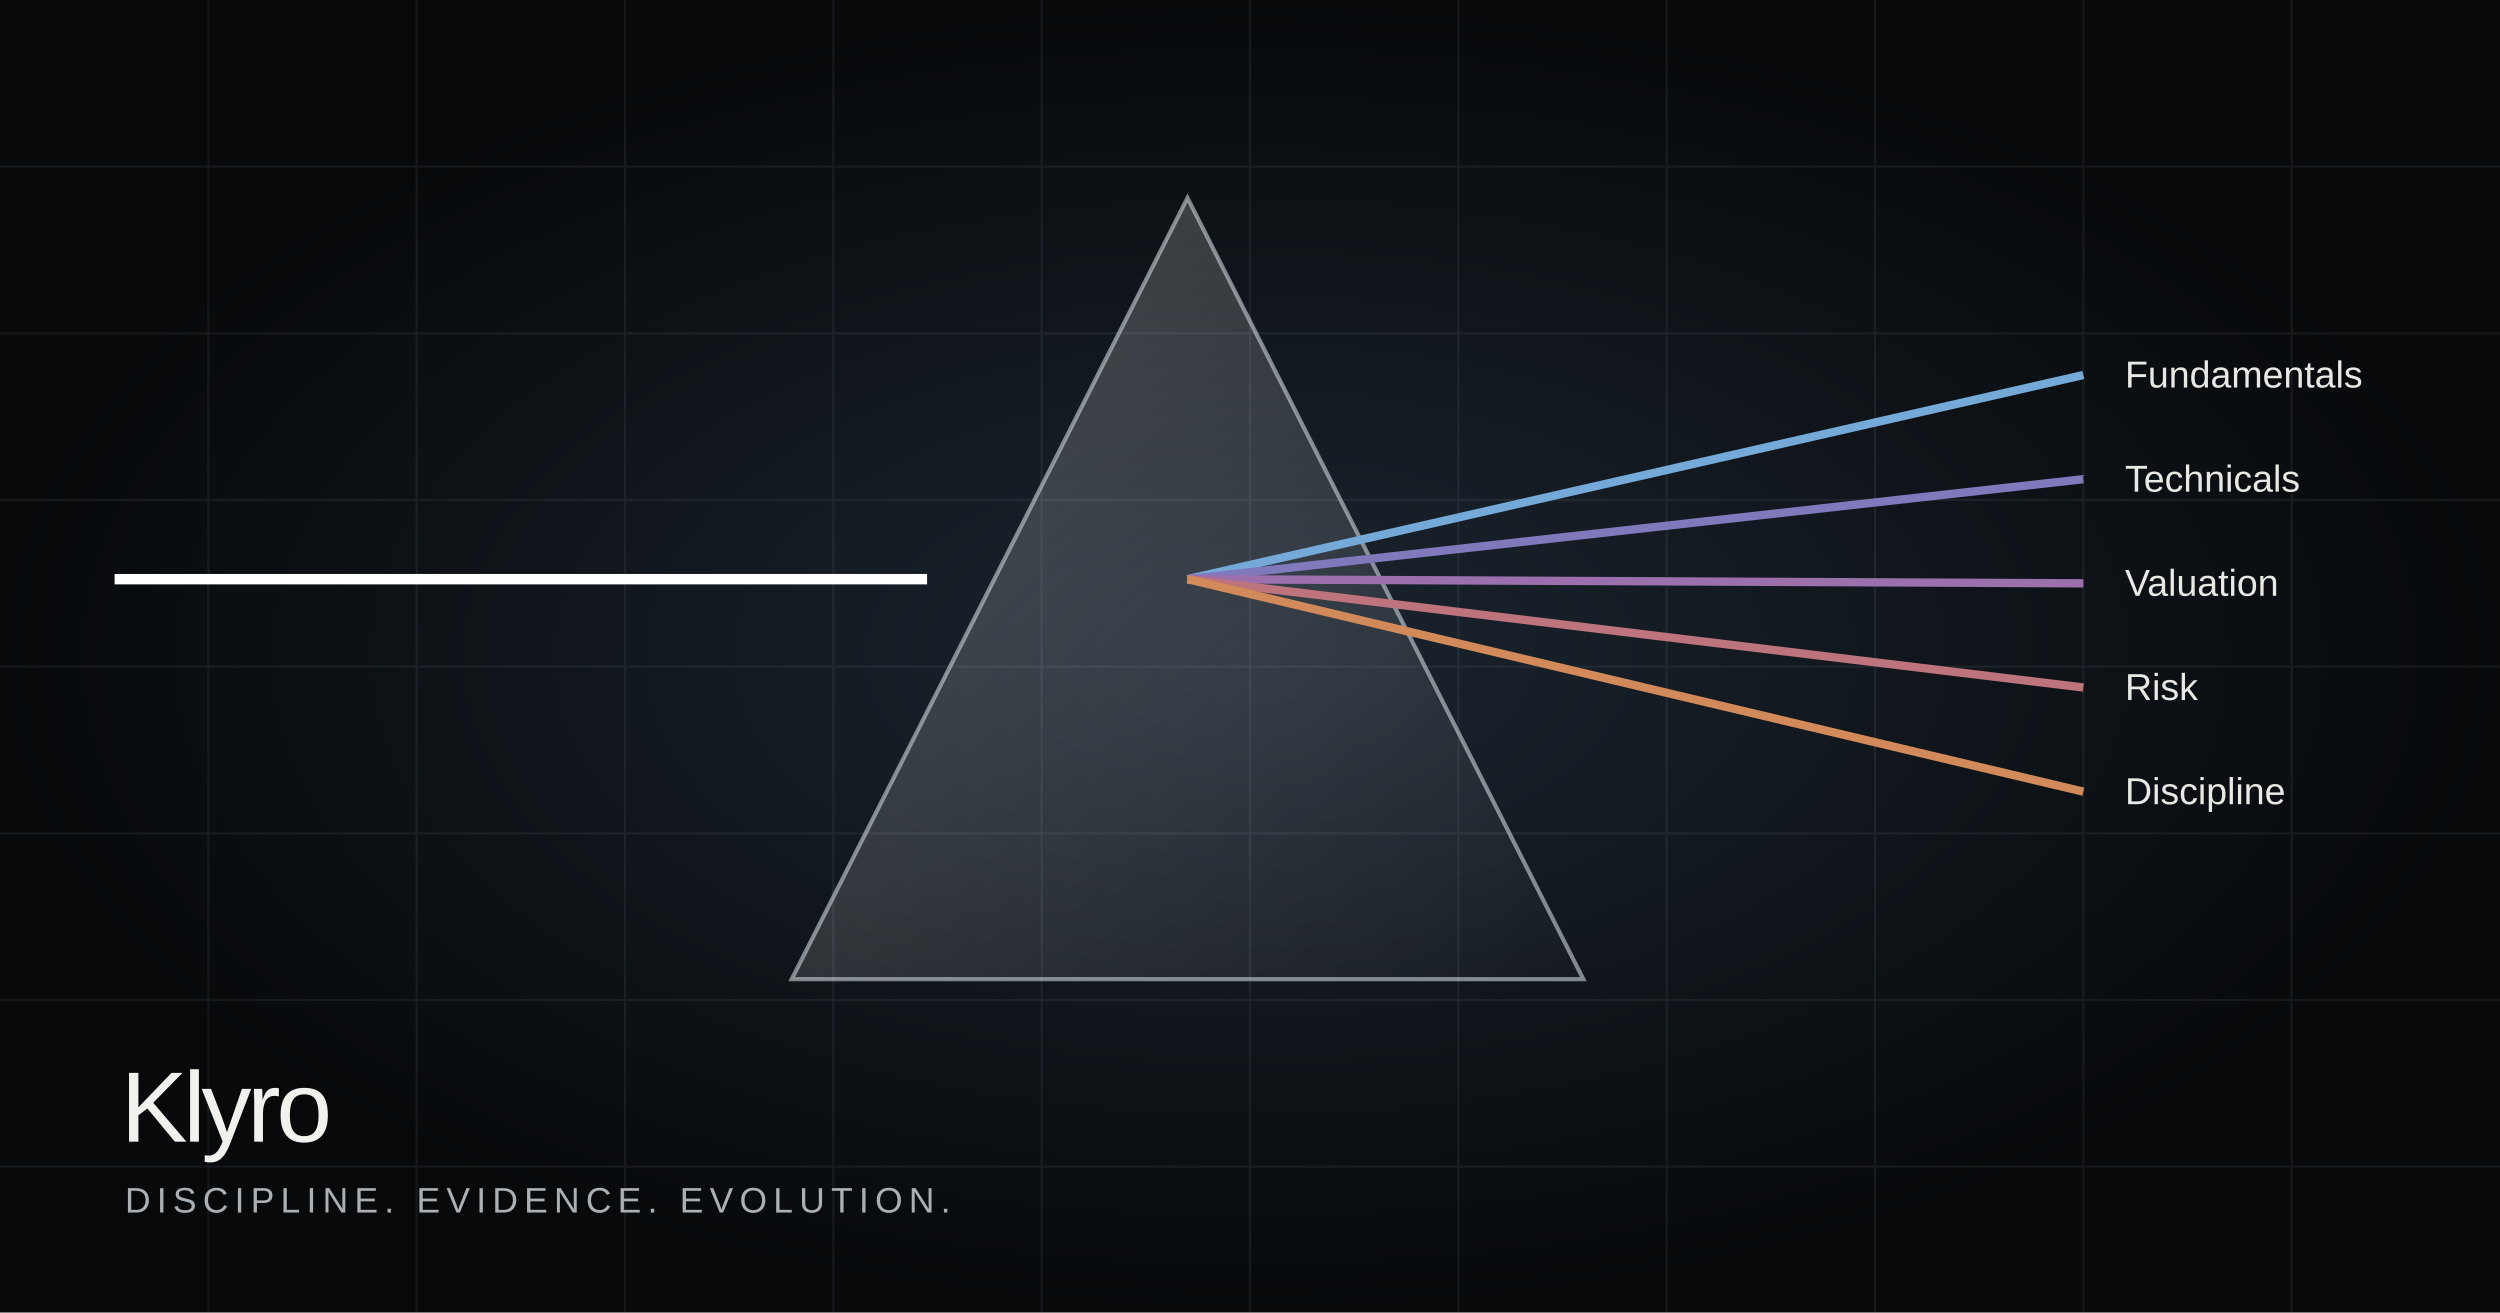
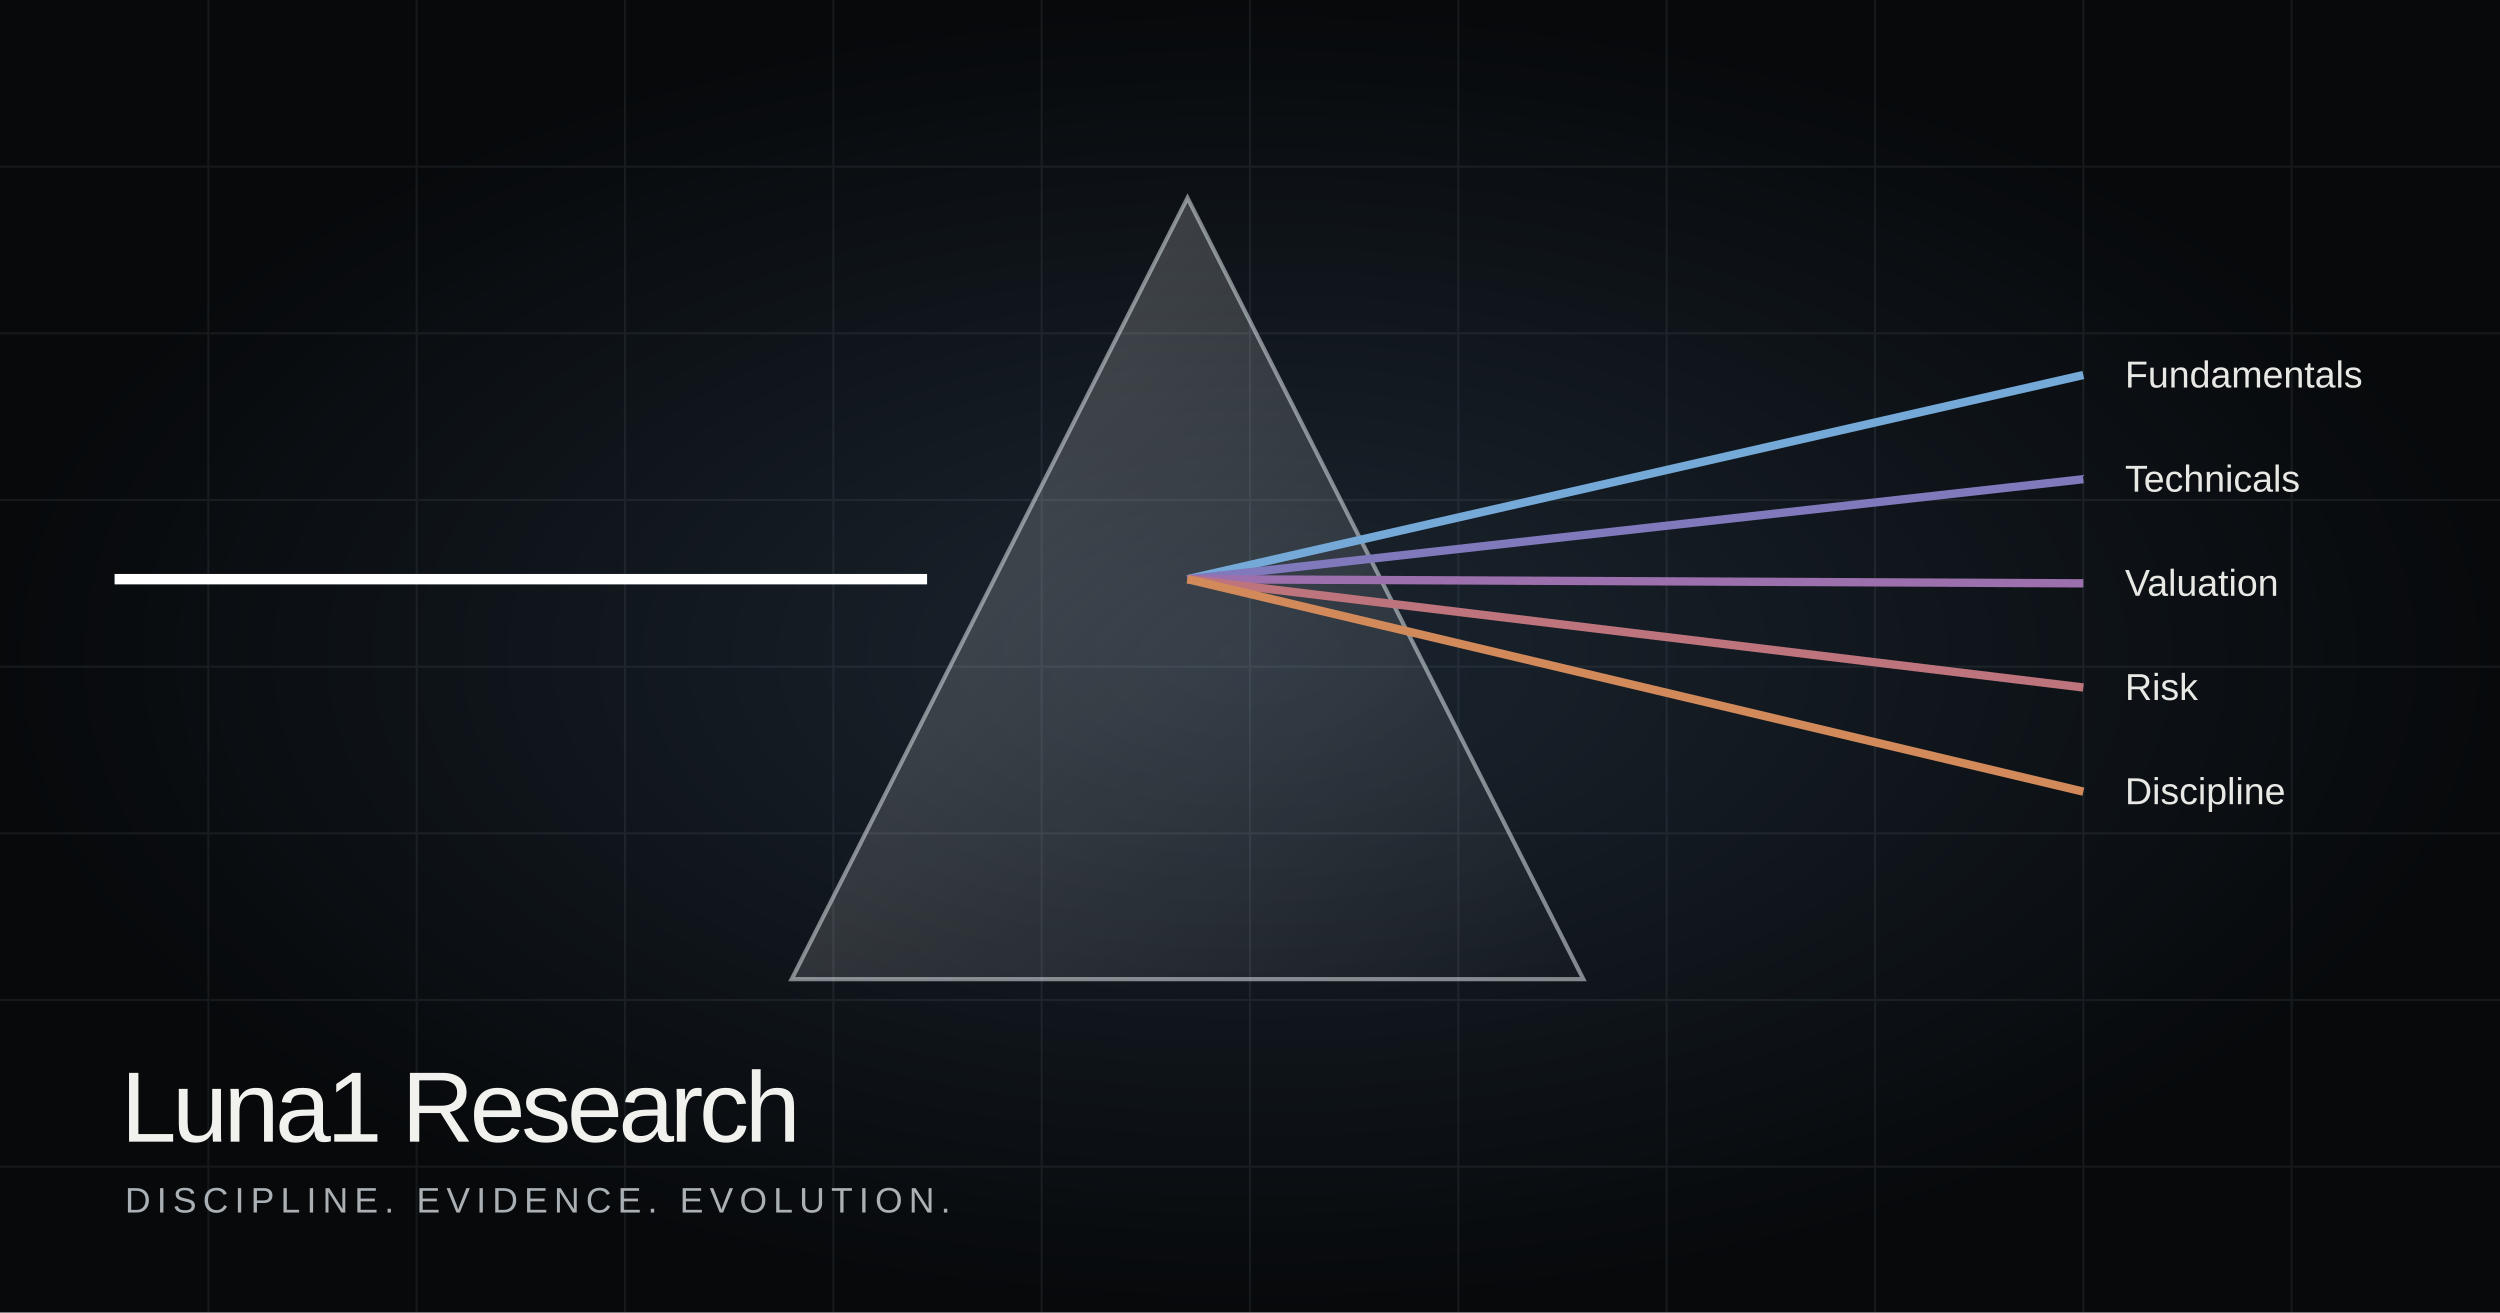
<svg xmlns="http://www.w3.org/2000/svg" width="1200" height="630" viewBox="0 0 1200 630">
  <defs>
    <radialGradient id="bg">
      <stop stop-color="#1b2530" />
      <stop offset="1" stop-color="#07090b" />
    </radialGradient>
    <linearGradient id="glass" x1="0" y1="0" x2="1" y2="1">
      <stop stop-color="#fff" stop-opacity=".25" />
      <stop offset="1" stop-color="#fff" stop-opacity=".02" />
    </linearGradient>
  </defs>
  <rect width="1200" height="630" fill="url(#bg)" />
  <g opacity=".12" stroke="#81909c">
    <path d="M0 80h1200M0 160h1200M0 240h1200M0 320h1200M0 400h1200M0 480h1200M0 560h1200" />
    <path d="M100 0v630M200 0v630M300 0v630M400 0v630M500 0v630M600 0v630M700 0v630M800 0v630M900 0v630M1000 0v630M1100 0v630" />
  </g>
  <path d="M55 278H445" stroke="#fff" stroke-width="5" />
  <path d="M570 95L760 470H380Z" fill="url(#glass)" stroke="#cbd3d9" stroke-opacity=".6" stroke-width="2" />
  <g fill="none" stroke-width="4">
    <path d="M570 278L1000 180" stroke="#74a9d8" />
    <path d="M570 278L1000 230" stroke="#8079bb" />
    <path d="M570 278L1000 280" stroke="#9b70ac" />
    <path d="M570 278L1000 330" stroke="#bd747c" />
    <path d="M570 278L1000 380" stroke="#d28a5b" />
  </g>
  <g fill="#e8e9e5" font-family="Arial, sans-serif" font-size="18">
    <text x="1020" y="186">Fundamentals</text>
    <text x="1020" y="236">Technicals</text>
    <text x="1020" y="286">Valuation</text>
    <text x="1020" y="336">Risk</text>
    <text x="1020" y="386">Discipline</text>
  </g>
-   <text x="58" y="548" fill="#f1f2ee" font-family="Arial, sans-serif" font-size="48" font-weight="500" letter-spacing="-2">Klyro</text>
+   <text x="58" y="548" fill="#f1f2ee" font-family="Arial, sans-serif" font-size="48" font-weight="500" letter-spacing="-2">Luna1 Research</text>
  <text x="60" y="582" fill="#aab0b4" font-family="Arial, sans-serif" font-size="17" letter-spacing="3">DISCIPLINE. EVIDENCE. EVOLUTION.</text>
</svg>
